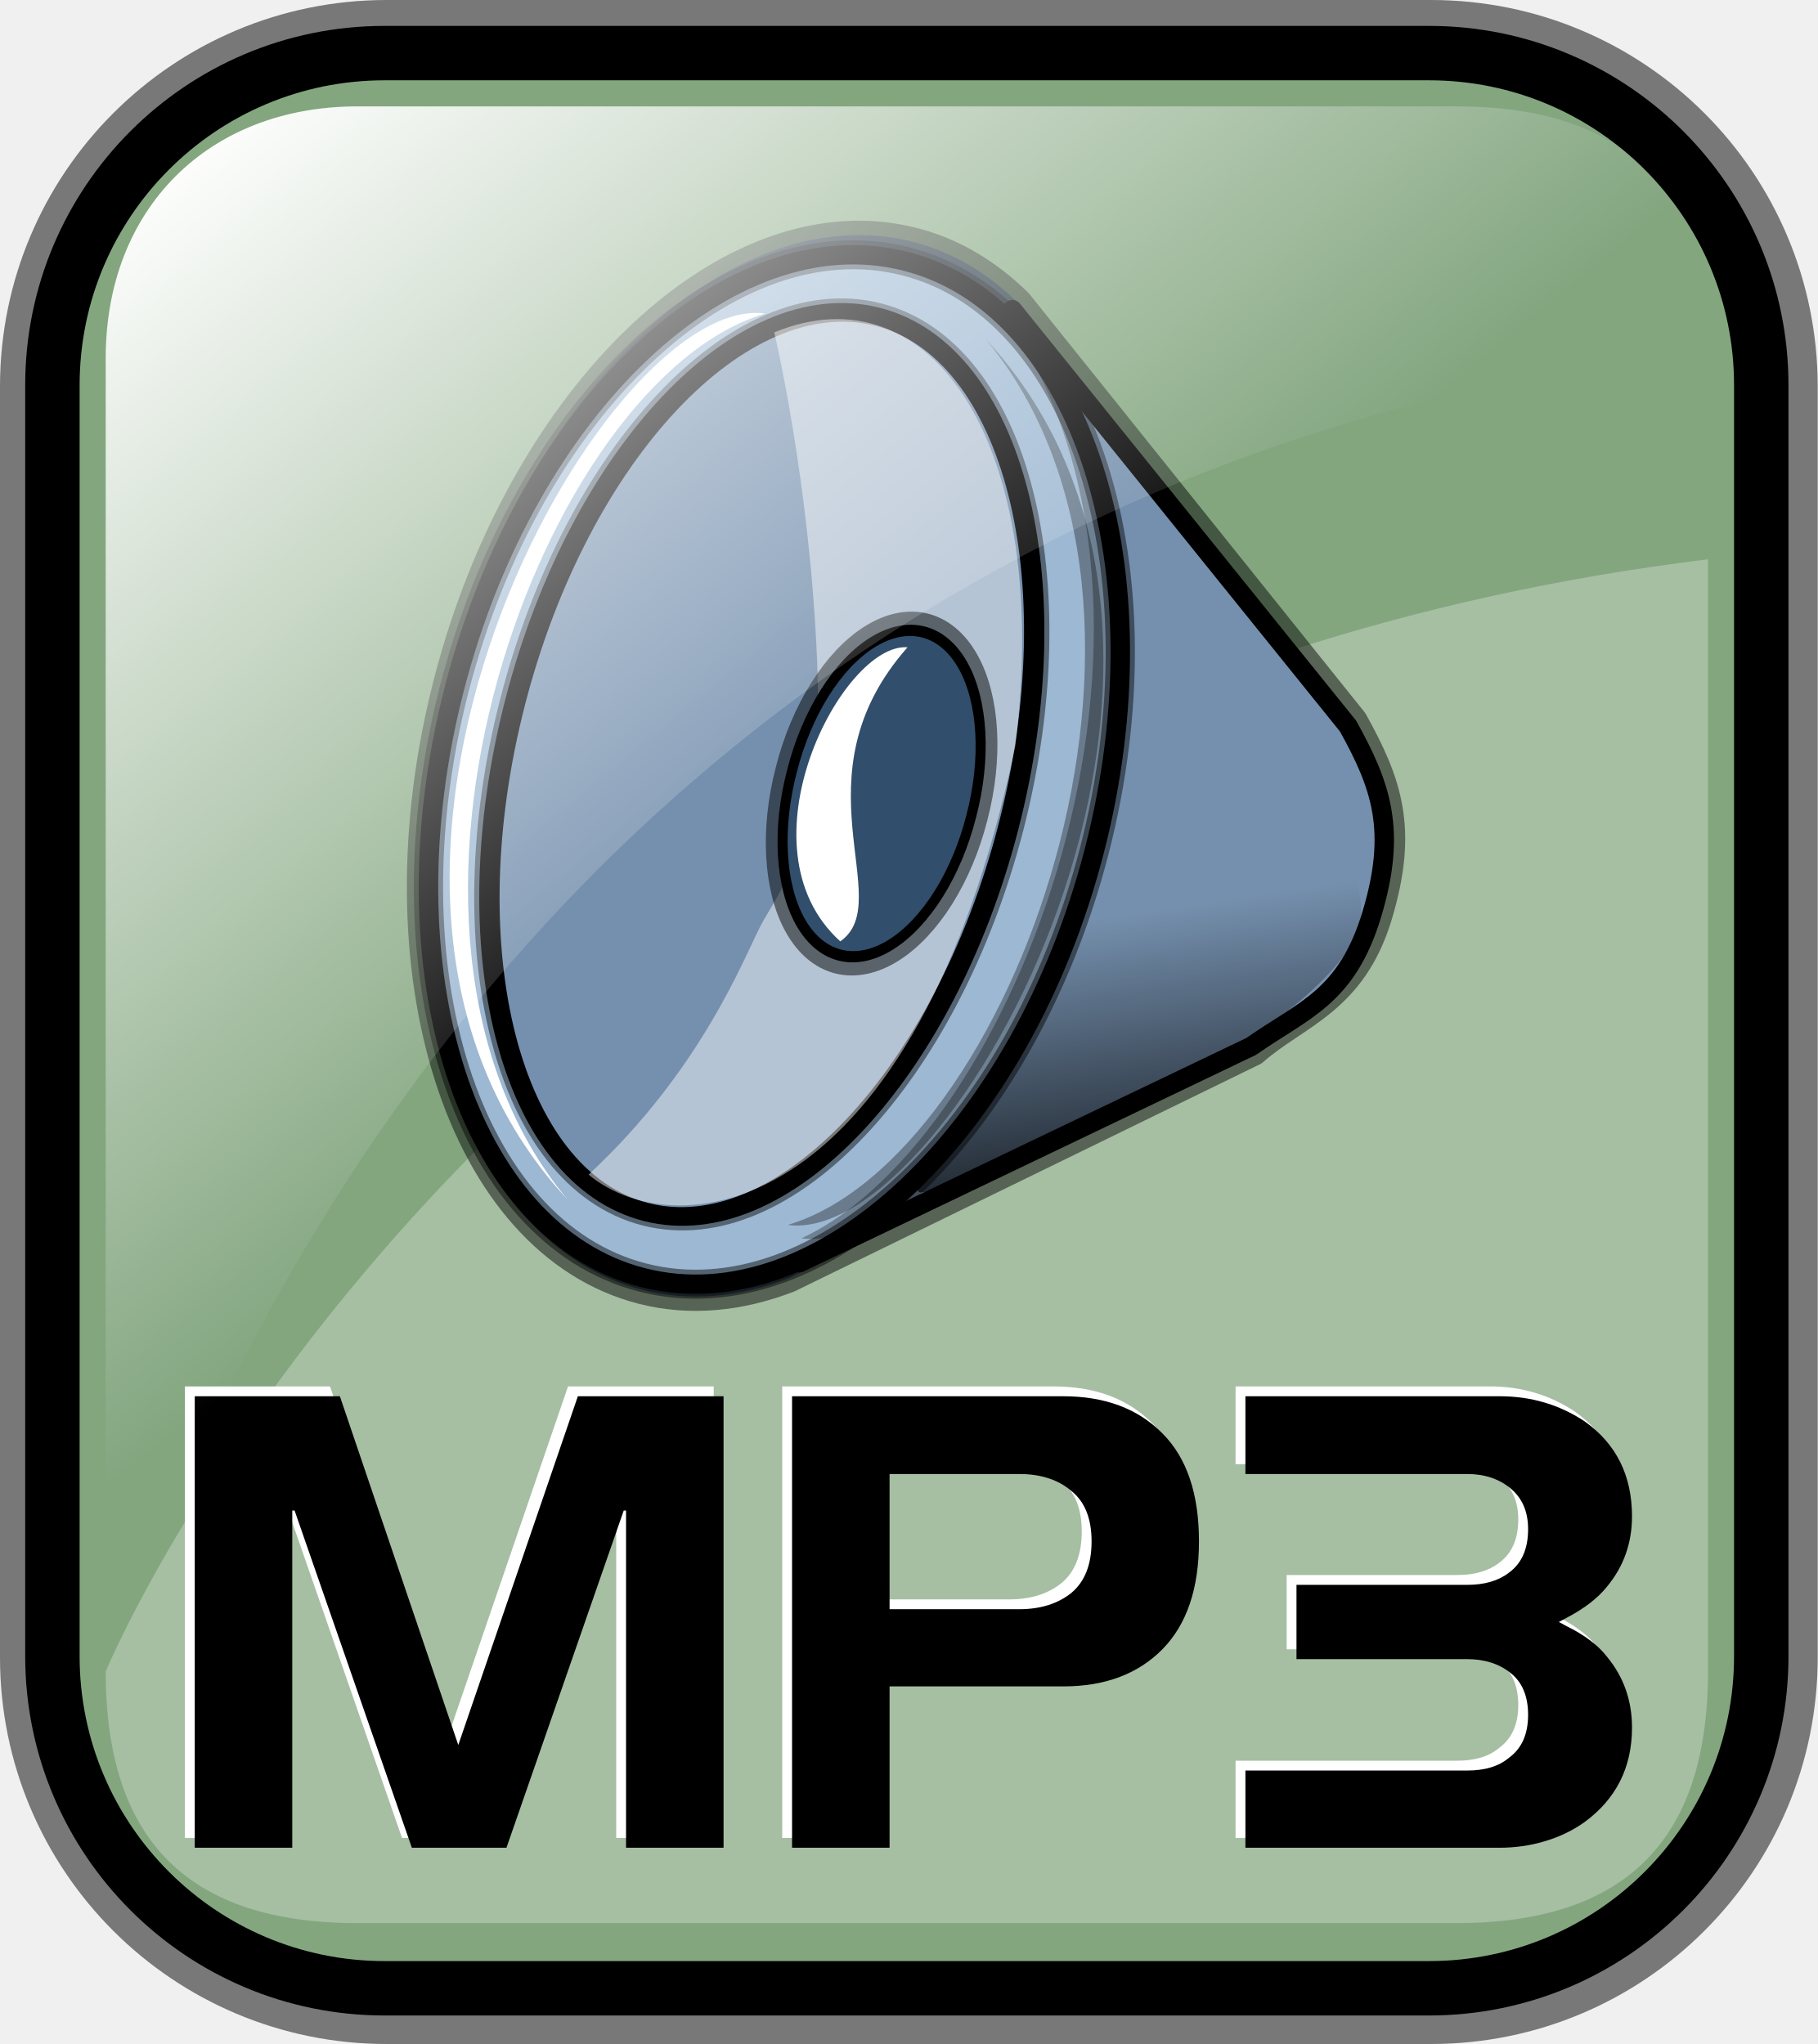
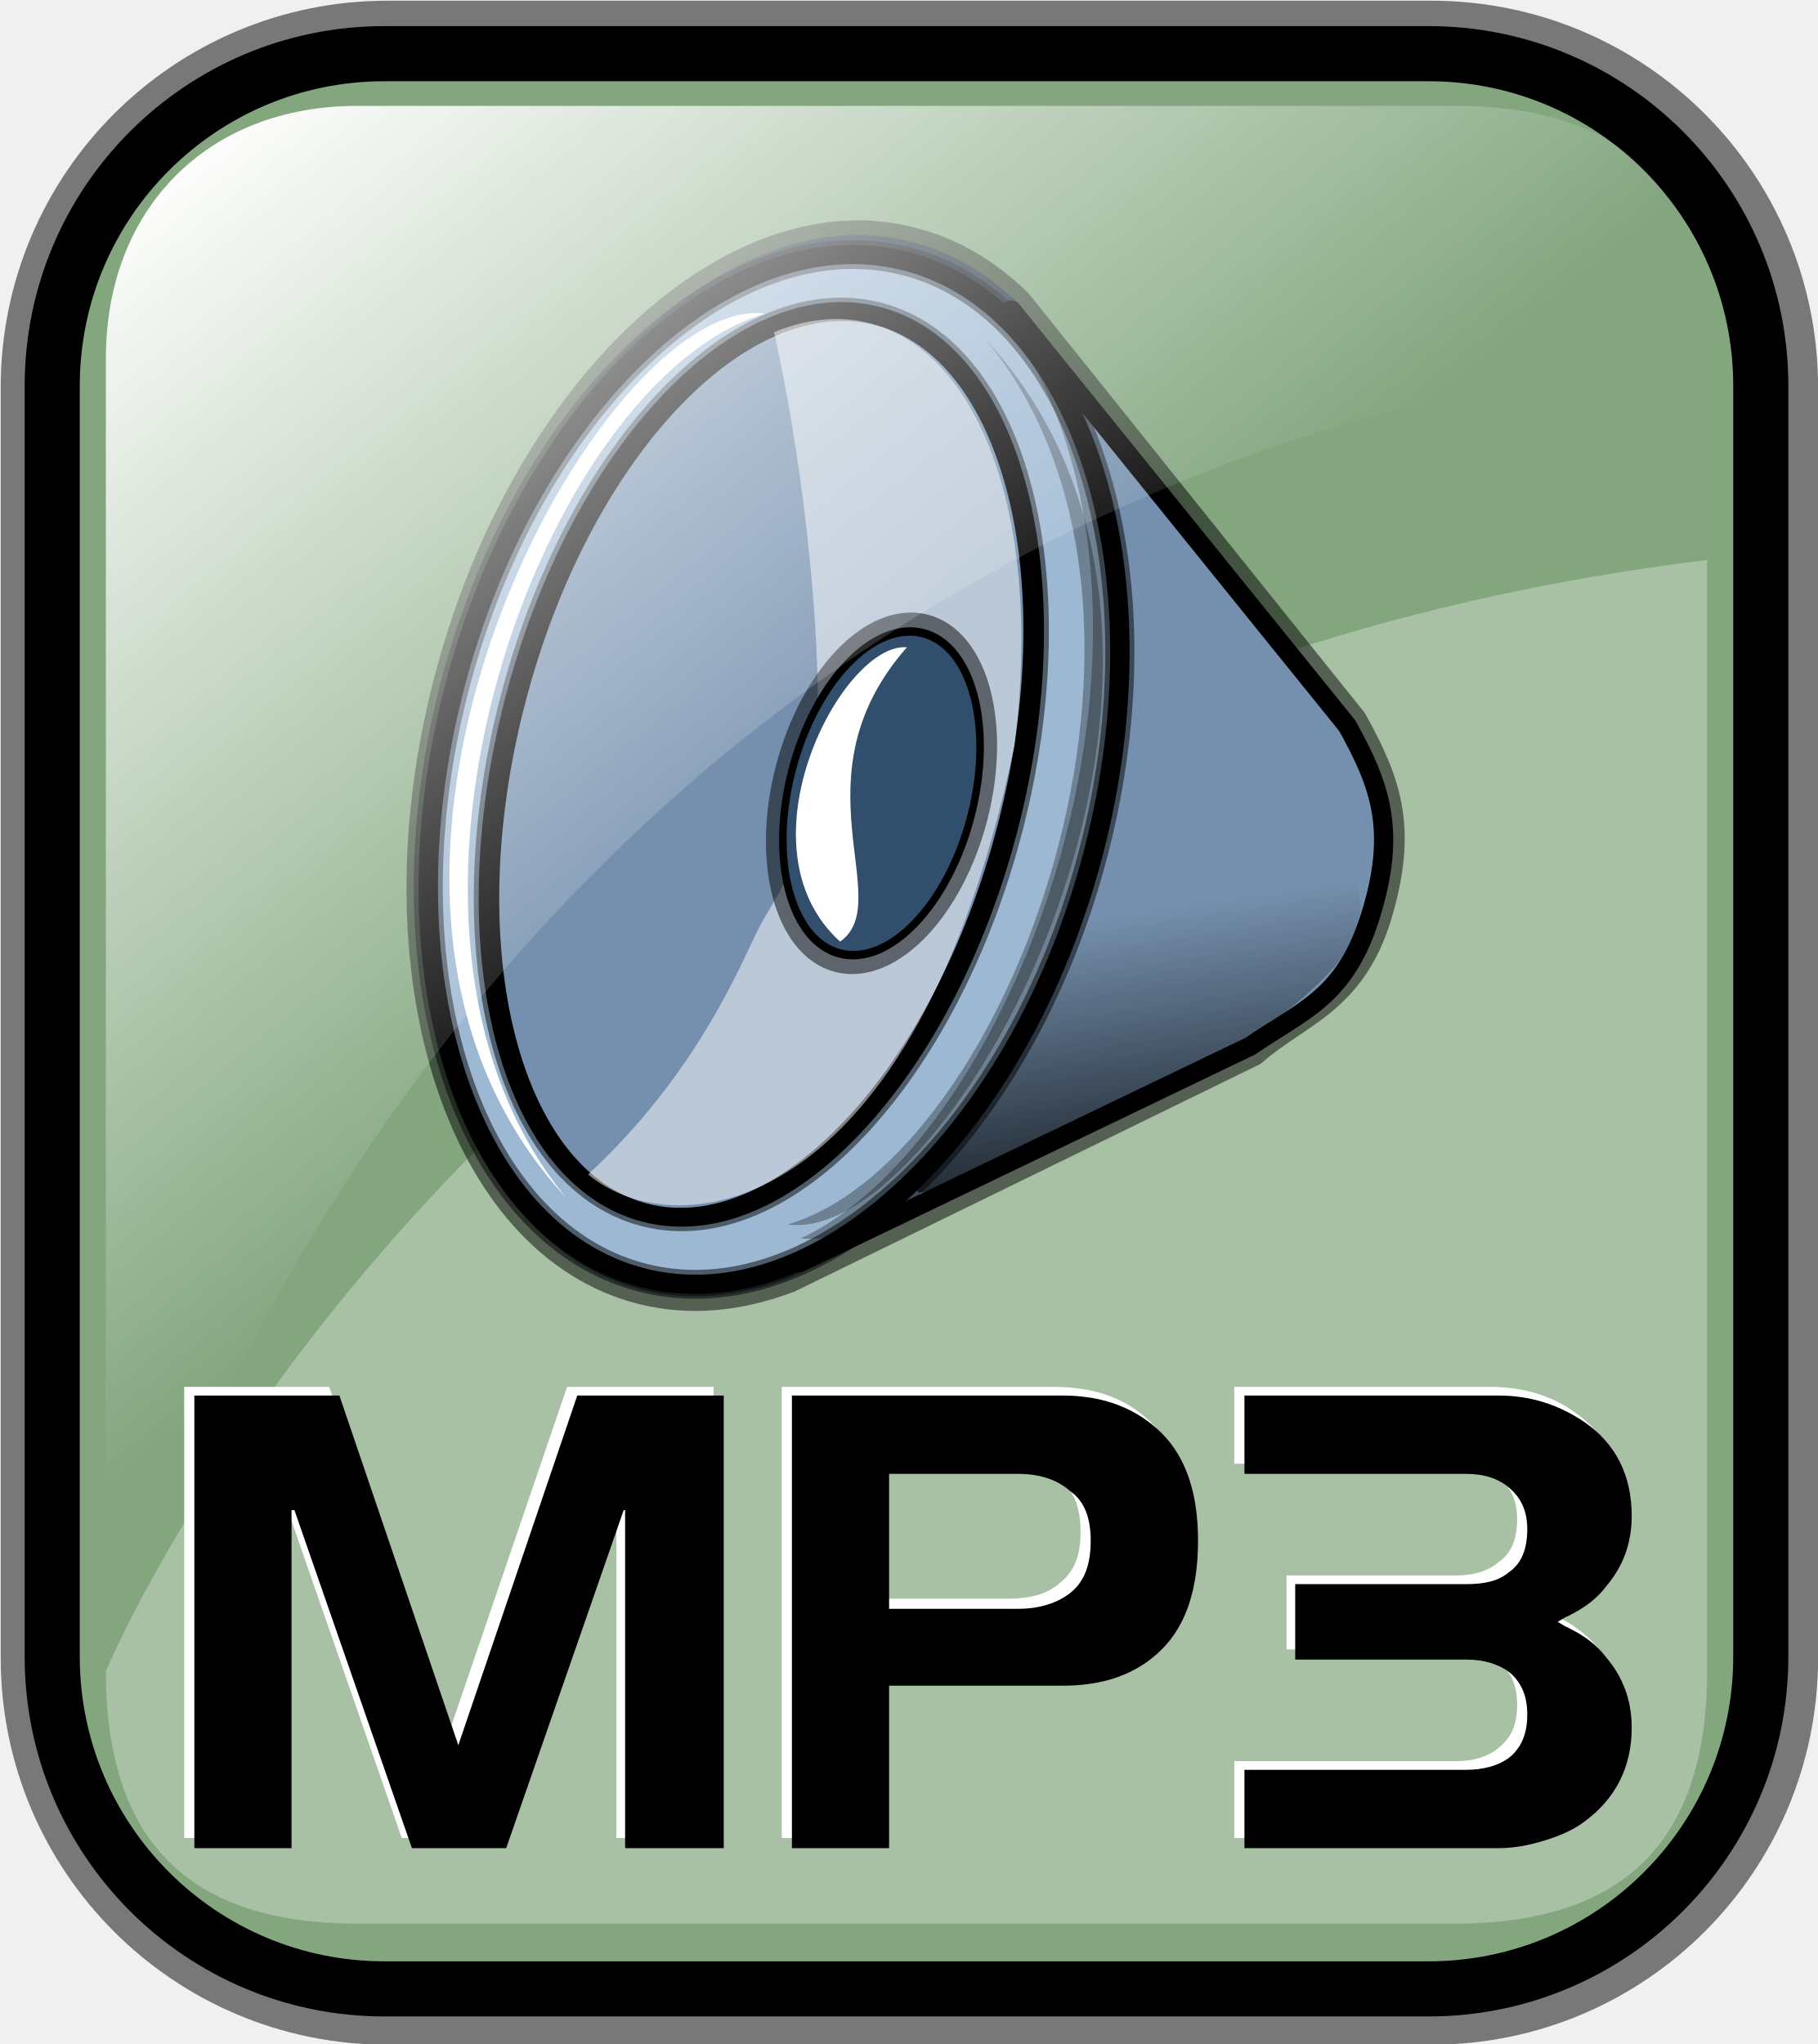
- <svg xmlns="http://www.w3.org/2000/svg" xmlns:xlink="http://www.w3.org/1999/xlink" id="svg1" width="125.256" height="140.887" version="1.0">
+ <svg xmlns="http://www.w3.org/2000/svg" xmlns:xlink="http://www.w3.org/1999/xlink" id="svg1" width="125.3" height="140.9" version="1">
+   <style>
+ .s0{
+   stop-color:#46a046;
+   stop-opacity:1;
+ }
+ .s1{
+   stop-color:#df421e;
+   stop-opacity:1;
+ }
+ .s2{
+   stop-color:#ada7c8;
+   stop-opacity:1;
+ }
+ .s3{
+   stop-color:#eed680;
+   stop-opacity:1;
+ }
+ .s4{
+   fill:#fff;
+ }
+ .s5{
+   fill-opacity:0.3;
+   fill:#000;
+ }
+ 
+ </style>
  <defs id="defs3">
    <linearGradient id="linearGradient3587">
-       <stop id="stop3589" offset="0" style="stop-color:#efe0cd;stop-opacity:0.561;" />
-       <stop id="stop3591" offset="1" style="stop-color:#cececd;stop-opacity:0.22;" />
+       <stop id="stop3589" offset="0" style="stop-color:#efe0cd;stop-opacity:0.6" />
+       <stop id="stop3591" offset="1" style="stop-color:#cececd;stop-opacity:0.2" />
    </linearGradient>
    <linearGradient id="linearGradient2832">
-       <stop style="stop-color:#ffffff;stop-opacity:1;" offset="0" id="stop2834" />
-       <stop style="stop-color:#ffffff;stop-opacity:0;" offset="1" id="stop2836" />
+       <stop offset="0" id="stop2834" style="stop-color:#ffffff;stop-opacity:1" />
+       <stop offset="1" id="stop2836" style="stop-color:#ffffff;stop-opacity:0" />
    </linearGradient>
    <linearGradient id="linearGradient839">
-       <stop style="stop-color:#46a046;stop-opacity:1;" offset="0" id="stop840" />
-       <stop style="stop-color:#df421e;stop-opacity:1;" offset="0.394" id="stop841" />
-       <stop style="stop-color:#ada7c8;stop-opacity:1;" offset="0.72" id="stop842" />
-       <stop style="stop-color:#eed680;stop-opacity:1;" offset="1" id="stop843" />
+       <stop offset="0" id="stop840" class="s0" />
+       <stop offset="0.4" id="stop841" class="s1" />
+       <stop offset="0.7" id="stop842" class="s2" />
+       <stop offset="1" id="stop843" class="s3" />
    </linearGradient>
-     <linearGradient xlink:href="#linearGradient839" id="linearGradient836" x1="1.3267924e-17" y1="0.5" x2="1" y2="0.5" />
-     <linearGradient xlink:href="#linearGradient2832" id="linearGradient2830" gradientTransform="matrix(0.939922,0,0,0.896911,-12.08173,-3.352424)" x1="23.984" y1="16.369" x2="72.999" y2="73.399" gradientUnits="userSpaceOnUse" />
-     <linearGradient y2="93.732" x2="107.316" y1="124.28" x1="111.326" gradientTransform="matrix(0.777129,0,0,0.894628,-162.4688,12.76856)" gradientUnits="userSpaceOnUse" id="linearGradient1407" xlink:href="#linearGradient1700" />
-     <linearGradient y2="93.732" x2="107.316" y1="124.28" x1="111.326" gradientTransform="matrix(0.777129,0,0,0.894628,-2.922179,10.43077)" gradientUnits="userSpaceOnUse" id="linearGradient1390" xlink:href="#linearGradient1700" />
+     <linearGradient xlink:href="#linearGradient839" id="linearGradient836" x1="0" y1="0.5" x2="1" y2="0.5" />
+     <linearGradient xlink:href="#linearGradient2832" id="linearGradient2830" gradientTransform="matrix(0.939922,0,0,0.896911,-12.08173,-3.352424)" x1="24" y1="16.4" x2="73" y2="73.4" gradientUnits="userSpaceOnUse" />
+     <linearGradient y2="93.7" x2="107.3" y1="124.3" x1="111.3" gradientTransform="matrix(0.777129,0,0,0.894628,-162.4688,12.76856)" gradientUnits="userSpaceOnUse" id="linearGradient1407" xlink:href="#linearGradient1700" />
+     <linearGradient y2="93.7" x2="107.3" y1="124.3" x1="111.3" gradientTransform="matrix(0.777129,0,0,0.894628,-2.922179,10.43077)" gradientUnits="userSpaceOnUse" id="linearGradient1390" xlink:href="#linearGradient1700" />
    <linearGradient id="linearGradient1350">
-       <stop style="stop-color:#46a046;stop-opacity:1;" offset="0" id="stop1352" />
-       <stop style="stop-color:#df421e;stop-opacity:1;" offset="0.394" id="stop1354" />
-       <stop style="stop-color:#ada7c8;stop-opacity:1;" offset="0.72" id="stop1356" />
-       <stop style="stop-color:#eed680;stop-opacity:1;" offset="1" id="stop1358" />
+       <stop offset="0" id="stop1352" class="s0" />
+       <stop offset="0.4" id="stop1354" class="s1" />
+       <stop offset="0.7" id="stop1356" class="s2" />
+       <stop offset="1" id="stop1358" class="s3" />
    </linearGradient>
-     <linearGradient xlink:href="#linearGradient839" id="linearGradient1360" x1="1.3267924e-17" y1="0.5" x2="1" y2="0.5" />
-     <linearGradient xlink:href="#linearGradient1700" id="linearGradient1362" gradientTransform="matrix(0.870364,0,0,1.001961,4.612015,4.886798)" x1="123.504" y1="121.732" x2="128.67" y2="87.98" gradientUnits="userSpaceOnUse" />
-     <linearGradient xlink:href="#linearGradient1700" id="linearGradient1703" gradientTransform="matrix(0.919657,0,0,1.058706,1.338192,1.084837)" x1="111.326" y1="124.28" x2="107.316" y2="93.732" gradientUnits="userSpaceOnUse" />
-     <linearGradient xlink:href="#linearGradient839" id="linearGradient1363" x1="1.3267924e-17" y1="0.5" x2="1" y2="0.5" />
+     <linearGradient xlink:href="#linearGradient839" id="linearGradient1360" x1="0" y1="0.5" x2="1" y2="0.5" />
+     <linearGradient xlink:href="#linearGradient1700" id="linearGradient1362" gradientTransform="matrix(0.870364,0,0,1.001961,4.612015,4.886798)" x1="123.5" y1="121.7" x2="128.7" y2="88" gradientUnits="userSpaceOnUse" />
+     <linearGradient xlink:href="#linearGradient1700" id="linearGradient1703" gradientTransform="matrix(0.919657,0,0,1.058706,1.338192,1.084837)" x1="111.3" y1="124.3" x2="107.3" y2="93.7" gradientUnits="userSpaceOnUse" />
+     <linearGradient xlink:href="#linearGradient839" id="linearGradient1363" x1="0" y1="0.5" x2="1" y2="0.5" />
    <linearGradient id="linearGradient1353">
-       <stop style="stop-color:#46a046;stop-opacity:1;" offset="0" id="stop1355" />
-       <stop style="stop-color:#df421e;stop-opacity:1;" offset="0.394" id="stop1357" />
-       <stop style="stop-color:#ada7c8;stop-opacity:1;" offset="0.72" id="stop1359" />
-       <stop style="stop-color:#eed680;stop-opacity:1;" offset="1" id="stop1361" />
+       <stop offset="0" id="stop1355" class="s0" />
+       <stop offset="0.4" id="stop1357" class="s1" />
+       <stop offset="0.7" id="stop1359" class="s2" />
+       <stop offset="1" id="stop1361" class="s3" />
    </linearGradient>
    <linearGradient id="linearGradient1700">
-       <stop style="stop-color:#000000;stop-opacity:0.699;" offset="0" id="stop1701" />
-       <stop style="stop-color:#000000;stop-opacity:0;" offset="1" id="stop1702" />
+       <stop offset="0" id="stop1701" style="stop-color:#000000;stop-opacity:0.7" />
+       <stop offset="1" id="stop1702" style="stop-color:#000000;stop-opacity:0" />
    </linearGradient>
-     <linearGradient y2="0.5" x2="1" y1="0.5" x1="1.3267924e-17" id="linearGradient1427" xlink:href="#linearGradient839" />
+     <linearGradient y2="0.5" x2="1" y1="0.5" x1="0" id="linearGradient1427" xlink:href="#linearGradient839" />
    <linearGradient id="linearGradient1417">
-       <stop id="stop1419" offset="0" style="stop-color:#46a046;stop-opacity:1;" />
-       <stop id="stop1421" offset="0.394" style="stop-color:#df421e;stop-opacity:1;" />
-       <stop id="stop1423" offset="0.72" style="stop-color:#ada7c8;stop-opacity:1;" />
-       <stop id="stop1425" offset="1" style="stop-color:#eed680;stop-opacity:1;" />
+       <stop id="stop1419" offset="0" class="s0" />
+       <stop id="stop1421" offset="0.4" class="s1" />
+       <stop id="stop1423" offset="0.7" class="s2" />
+       <stop id="stop1425" offset="1" class="s3" />
    </linearGradient>
-     <linearGradient xlink:href="#linearGradient839" id="linearGradient1384" x1="1.3267924e-17" y1="0.5" x2="1" y2="0.5" />
+     <linearGradient xlink:href="#linearGradient839" id="linearGradient1384" x1="0" y1="0.5" x2="1" y2="0.5" />
    <linearGradient id="linearGradient1374">
-       <stop style="stop-color:#46a046;stop-opacity:1;" offset="0" id="stop1376" />
-       <stop style="stop-color:#df421e;stop-opacity:1;" offset="0.394" id="stop1378" />
-       <stop style="stop-color:#ada7c8;stop-opacity:1;" offset="0.72" id="stop1380" />
-       <stop style="stop-color:#eed680;stop-opacity:1;" offset="1" id="stop1382" />
+       <stop offset="0" id="stop1376" class="s0" />
+       <stop offset="0.4" id="stop1378" class="s1" />
+       <stop offset="0.7" id="stop1380" class="s2" />
+       <stop offset="1" id="stop1382" class="s3" />
    </linearGradient>
-     <linearGradient xlink:href="#linearGradient839" id="linearGradient2205" x1="1.3267924e-17" y1="0.5" x2="1" y2="0.5" />
+     <linearGradient xlink:href="#linearGradient839" id="linearGradient2205" x1="0" y1="0.5" x2="1" y2="0.5" />
    <linearGradient id="linearGradient2195">
-       <stop style="stop-color:#46a046;stop-opacity:1;" offset="0" id="stop2197" />
-       <stop style="stop-color:#df421e;stop-opacity:1;" offset="0.394" id="stop2199" />
-       <stop style="stop-color:#ada7c8;stop-opacity:1;" offset="0.72" id="stop2201" />
-       <stop style="stop-color:#eed680;stop-opacity:1;" offset="1" id="stop2203" />
+       <stop offset="0" id="stop2197" class="s0" />
+       <stop offset="0.4" id="stop2199" class="s1" />
+       <stop offset="0.7" id="stop2201" class="s2" />
+       <stop offset="1" id="stop2203" class="s3" />
    </linearGradient>
-     <linearGradient xlink:href="#linearGradient839" id="linearGradient3025" x1="1.3267924e-17" y1="0.5" x2="1" y2="0.5" />
+     <linearGradient xlink:href="#linearGradient839" id="linearGradient3025" x1="0" y1="0.5" x2="1" y2="0.5" />
    <linearGradient id="linearGradient3015">
-       <stop style="stop-color:#46a046;stop-opacity:1;" offset="0" id="stop3017" />
-       <stop style="stop-color:#df421e;stop-opacity:1;" offset="0.394" id="stop3019" />
-       <stop style="stop-color:#ada7c8;stop-opacity:1;" offset="0.72" id="stop3021" />
-       <stop style="stop-color:#eed680;stop-opacity:1;" offset="1" id="stop3023" />
+       <stop offset="0" id="stop3017" class="s0" />
+       <stop offset="0.4" id="stop3019" class="s1" />
+       <stop offset="0.7" id="stop3021" class="s2" />
+       <stop offset="1" id="stop3023" class="s3" />
    </linearGradient>
-     <linearGradient xlink:href="#linearGradient839" id="linearGradient3845" x1="1.3267924e-17" y1="0.5" x2="1" y2="0.5" />
+     <linearGradient xlink:href="#linearGradient839" id="linearGradient3845" x1="0" y1="0.5" x2="1" y2="0.5" />
    <linearGradient id="linearGradient3835">
-       <stop style="stop-color:#46a046;stop-opacity:1;" offset="0" id="stop3837" />
-       <stop style="stop-color:#df421e;stop-opacity:1;" offset="0.394" id="stop3839" />
-       <stop style="stop-color:#ada7c8;stop-opacity:1;" offset="0.72" id="stop3841" />
-       <stop style="stop-color:#eed680;stop-opacity:1;" offset="1" id="stop3843" />
+       <stop offset="0" id="stop3837" class="s0" />
+       <stop offset="0.4" id="stop3839" class="s1" />
+       <stop offset="0.7" id="stop3841" class="s2" />
+       <stop offset="1" id="stop3843" class="s3" />
    </linearGradient>
-     <linearGradient xlink:href="#linearGradient839" id="linearGradient4665" x1="1.3267924e-17" y1="0.5" x2="1" y2="0.5" />
+     <linearGradient xlink:href="#linearGradient839" id="linearGradient4665" x1="0" y1="0.5" x2="1" y2="0.5" />
    <linearGradient id="linearGradient4655">
-       <stop style="stop-color:#46a046;stop-opacity:1;" offset="0" id="stop4657" />
-       <stop style="stop-color:#df421e;stop-opacity:1;" offset="0.394" id="stop4659" />
-       <stop style="stop-color:#ada7c8;stop-opacity:1;" offset="0.72" id="stop4661" />
-       <stop style="stop-color:#eed680;stop-opacity:1;" offset="1" id="stop4663" />
+       <stop offset="0" id="stop4657" class="s0" />
+       <stop offset="0.4" id="stop4659" class="s1" />
+       <stop offset="0.7" id="stop4661" class="s2" />
+       <stop offset="1" id="stop4663" class="s3" />
    </linearGradient>
-     <linearGradient xlink:href="#linearGradient839" id="linearGradient5485" x1="1.3267924e-17" y1="0.5" x2="1" y2="0.5" />
+     <linearGradient xlink:href="#linearGradient839" id="linearGradient5485" x1="0" y1="0.5" x2="1" y2="0.5" />
    <linearGradient id="linearGradient5475">
-       <stop style="stop-color:#46a046;stop-opacity:1;" offset="0" id="stop5477" />
-       <stop style="stop-color:#df421e;stop-opacity:1;" offset="0.394" id="stop5479" />
-       <stop style="stop-color:#ada7c8;stop-opacity:1;" offset="0.72" id="stop5481" />
-       <stop style="stop-color:#eed680;stop-opacity:1;" offset="1" id="stop5483" />
+       <stop offset="0" id="stop5477" class="s0" />
+       <stop offset="0.4" id="stop5479" class="s1" />
+       <stop offset="0.7" id="stop5481" class="s2" />
+       <stop offset="1" id="stop5483" class="s3" />
    </linearGradient>
-     <linearGradient xlink:href="#linearGradient839" id="linearGradient6305" x1="1.3267924e-17" y1="0.5" x2="1" y2="0.5" />
+     <linearGradient xlink:href="#linearGradient839" id="linearGradient6305" x1="0" y1="0.5" x2="1" y2="0.5" />
    <linearGradient id="linearGradient6295">
-       <stop style="stop-color:#46a046;stop-opacity:1;" offset="0" id="stop6297" />
-       <stop style="stop-color:#df421e;stop-opacity:1;" offset="0.394" id="stop6299" />
-       <stop style="stop-color:#ada7c8;stop-opacity:1;" offset="0.72" id="stop6301" />
-       <stop style="stop-color:#eed680;stop-opacity:1;" offset="1" id="stop6303" />
+       <stop offset="0" id="stop6297" class="s0" />
+       <stop offset="0.4" id="stop6299" class="s1" />
+       <stop offset="0.7" id="stop6301" class="s2" />
+       <stop offset="1" id="stop6303" class="s3" />
    </linearGradient>
-     <linearGradient xlink:href="#linearGradient839" id="linearGradient7125" x1="1.3267924e-17" y1="0.5" x2="1" y2="0.5" />
+     <linearGradient xlink:href="#linearGradient839" id="linearGradient7125" x1="0" y1="0.5" x2="1" y2="0.5" />
    <linearGradient id="linearGradient7115">
-       <stop style="stop-color:#46a046;stop-opacity:1;" offset="0" id="stop7117" />
-       <stop style="stop-color:#df421e;stop-opacity:1;" offset="0.394" id="stop7119" />
-       <stop style="stop-color:#ada7c8;stop-opacity:1;" offset="0.72" id="stop7121" />
-       <stop style="stop-color:#eed680;stop-opacity:1;" offset="1" id="stop7123" />
+       <stop offset="0" id="stop7117" class="s0" />
+       <stop offset="0.4" id="stop7119" class="s1" />
+       <stop offset="0.7" id="stop7121" class="s2" />
+       <stop offset="1" id="stop7123" class="s3" />
    </linearGradient>
  </defs>
-   <rect style="fill:none;fill-rule:evenodd;stroke:#000000;stroke-width:7.5;stroke-linejoin:round;stroke-miterlimit:4;stroke-dasharray:none;stroke-opacity:0.5" id="rect834" width="117.756" height="133.387" x="3.75" y="3.75" ry="22.893" rx="22.893" />
-   <rect style="fill:#83a67f;fill-opacity:1;fill-rule:evenodd;stroke:#000000;stroke-width:3.75;stroke-miterlimit:4;stroke-dasharray:none" id="rect828" width="117.756" height="133.387" x="3.611" y="3.66" ry="22.893" rx="22.893" />
-   <path style="fill:#ffffff;fill-opacity:0.279;fill-rule:evenodd;stroke:none;stroke-width:6.25" d="M 100.348,132.555 L 24.63,132.555 C 12.986,132.555 7.284,126.853 7.284,115.208 C 7.284,115.208 34.904,48.693 117.695,38.551 L 117.695,115.208 C 117.695,126.853 111.993,132.555 100.348,132.555 z " id="path2838" />
+   <rect id="rect834" width="117.8" height="133.4" x="3.8" y="3.8" ry="22.9" rx="22.9" style="fill:none;stroke-linejoin:round;stroke-opacity:0.5;stroke-width:7.5;stroke:#000" />
+   <rect id="rect828" width="117.8" height="133.4" x="3.6" y="3.7" ry="22.9" rx="22.9" style="fill:#83a67f;stroke-width:3.8;stroke:#000" />
+   <path d="M100.3 132.6L24.6 132.6C13 132.6 7.3 126.9 7.3 115.2 7.3 115.2 34.9 48.7 117.7 38.6L117.7 115.2C117.7 126.9 112 132.6 100.3 132.6z" id="path2838" style="fill-opacity:0.3;fill:#fff" />
  <g transform="matrix(0.529753,0,0,0.529753,20.52059,10.44988)" id="g1375">
-     <path id="path1539" d="M 71.063,10.925 C 49.872,12.301 28.066,36.057 19.551,68.987 C 9.82,106.621 21.146,142.059 44.83,148.099 C 51.074,149.691 57.537,149.023 63.877,146.572 L 124.323,117.064 C 129.922,112.144 137.136,110.557 140.508,99.353 C 143.88,88.15 141.794,82.2 137.297,74.106 L 93.703,19.701 C 89.797,15.855 85.239,13.072 80.061,11.752 C 77.101,10.997 74.09,10.728 71.063,10.925 z " style="fill:#4b6983;fill-rule:evenodd;stroke:#000000;stroke-width:3.75;stroke-linejoin:round;stroke-miterlimit:4;stroke-opacity:0.477" />
-     <path style="fill:#7590ae;fill-opacity:1;fill-rule:evenodd;stroke:#000000;stroke-width:2.524;stroke-linejoin:round;stroke-miterlimit:4" d="M 92.945,20.564 L 65.265,144.565 L 124.021,116.424 C 130.806,111.653 136.436,110.1 139.706,99.235 C 142.976,88.37 140.974,82.591 136.613,74.742 L 92.945,20.564 z " id="path831" />
-     <path style="fill:#9db8d2;fill-opacity:1;fill-rule:evenodd;stroke:#000000;stroke-width:2.611;stroke-miterlimit:4" id="path825" d="M 145.276 78.504 A 44.291 70.866 0 1 1  56.693,78.504 A 44.291 70.866 0 1 1  145.276 78.504 z" transform="matrix(0.939421,0.239581,-0.241243,0.932955,-13.93465,-17.0418)" />
-     <path style="fill:#7590ae;fill-opacity:1;fill-rule:evenodd;stroke:#000000;stroke-width:3.402;stroke-miterlimit:4;stroke-opacity:0.459" id="path4029" d="M 131.102 85.591 A 28.346 56.693 0 1 1  74.409,85.591 A 28.346 56.693 0 1 1  131.102 85.591 z" transform="matrix(1.131177,0.288486,-0.265628,1.027252,-33.1397,-37.83387)" />
-     <path style="fill:#7590ae;fill-opacity:1;fill-rule:evenodd;stroke:#000000;stroke-width:2.275" id="path826" d="M 131.102 85.591 A 28.346 56.693 0 1 1  74.409,85.591 A 28.346 56.693 0 1 1  131.102 85.591 z" transform="matrix(1.131177,0.288486,-0.265628,1.027252,-33.1397,-37.83387)" />
-     <path style="fill:#ffffff;fill-opacity:0.466;fill-rule:evenodd;stroke:none;stroke-width:1pt;stroke-linecap:butt;stroke-linejoin:miter;stroke-opacity:1" d="M 61.979,23.522 C 61.979,23.522 66.585,42.767 67.558,66.384 C 68.531,90.001 62.467,96.331 60.197,100.739 C 57.927,105.148 52.415,119.565 37.823,133.105 C 49.496,142.806 80.398,138.663 93.336,77.311 C 98.2,38.264 82.408,15.081 61.979,23.522 z " id="path2788" />
-     <path style="fill:#314e6c;fill-opacity:1;fill-rule:evenodd;stroke:#000000;stroke-width:4.453;stroke-miterlimit:4;stroke-opacity:0.5" id="path5272" d="M 46.063 51.929 A 12.402 19.488 0 1 1  21.26,51.929 A 12.402 19.488 0 1 1  46.063 51.929 z" transform="matrix(0.939421,0.239581,-0.276433,1.069045,58.67646,19.94617)" />
-     <path style="fill:#314e6c;fill-opacity:1;fill-rule:evenodd;stroke:#000000;stroke-width:1pt" id="path827" d="M 46.063 51.929 A 12.402 19.488 0 1 1  21.26,51.929 A 12.402 19.488 0 1 1  46.063 51.929 z" transform="matrix(0.939421,0.239581,-0.276433,1.069045,58.67646,19.94617)" />
-     <path style="fill:none;fill-opacity:1;fill-rule:evenodd;stroke:#000000;stroke-width:3.917;stroke-miterlimit:4;stroke-opacity:0.461" id="path922" d="M 145.276 78.504 A 44.291 70.866 0 1 1  56.693,78.504 A 44.291 70.866 0 1 1  145.276 78.504 z" transform="matrix(0.939421,0.239581,-0.241243,0.932955,-13.93465,-17.0418)" />
-     <path style="fill:#ffffff;fill-opacity:1;fill-rule:evenodd;stroke:none;stroke-width:1pt;stroke-linecap:butt;stroke-linejoin:miter;stroke-opacity:1" d="M 60.788,21.071 C 39.711,18.153 -3.186,95.157 35.078,136.339 C 5.603,100.977 31.775,29.706 60.788,21.071 z " id="path923" />
-     <path style="fill:#ffffff;fill-opacity:1;fill-rule:evenodd;stroke:none;stroke-width:1pt;stroke-linecap:butt;stroke-linejoin:miter;stroke-opacity:1" d="M 70.562,102.755 C 56.943,90.433 70.886,63.843 79.317,64.492 C 64.401,81.353 78.02,97.567 70.562,102.755 z " id="path1545" />
-     <path style="fill:url(#linearGradient1703);fill-opacity:1;fill-rule:evenodd;stroke:none;stroke-width:0.25pt;stroke-linecap:butt;stroke-linejoin:miter;stroke-opacity:1" d="M 98.304,109.564 L 80.794,134.857 C 77.825,139.145 129.434,118.644 137.865,101.782 C 142.404,84.92 109.329,72.598 109.329,72.598 L 98.304,109.564 z " id="path1078" />
-     <path style="fill:#000000;fill-opacity:0.3;fill-rule:evenodd;stroke:none;stroke-width:1pt;stroke-linecap:butt;stroke-linejoin:miter;stroke-opacity:1" d="M 65.529,141.389 C 86.606,144.43 130.706,65.025 92.443,22.113 C 118.708,60.633 93.74,128.211 65.529,141.389 z " id="path2074" />
-     <path style="fill:#000000;fill-opacity:0.332;fill-rule:evenodd;stroke:none;stroke-width:1pt;stroke-linecap:butt;stroke-linejoin:miter;stroke-opacity:1" d="M 63.753,139.648 C 84.831,142.567 127.727,65.562 89.464,24.38 C 118.939,59.742 92.767,131.013 63.753,139.648 z " id="path5112" />
+     <path id="path1539" d="M71.1 10.9C49.9 12.3 28.1 36.1 19.6 69 9.8 106.6 21.1 142.1 44.8 148.1 51.1 149.7 57.5 149 63.9 146.6L124.3 117.1C129.9 112.1 137.1 110.6 140.5 99.4 143.9 88.1 141.8 82.2 137.3 74.1L93.7 19.7C89.8 15.9 85.2 13.1 80.1 11.8 77.1 11 74.1 10.7 71.1 10.9z" style="fill:#4b6983;stroke-linejoin:round;stroke-opacity:0.5;stroke-width:3.8;stroke:#000" />
+     <path d="M92.9 20.6L65.3 144.6 124 116.4C130.8 111.7 136.4 110.1 139.7 99.2 143 88.4 141 82.6 136.6 74.7L92.9 20.6z" id="path831" style="fill:#7590ae;stroke-linejoin:round;stroke-width:2.5;stroke:#000" />
+     <path id="path825" d="M145.3 78.5A44.3 70.9 0 1 1 56.7 78.5 44.3 70.9 0 1 1 145.3 78.5z" transform="matrix(0.939421,0.239581,-0.241243,0.932955,-13.93465,-17.0418)" style="fill:#9db8d2;stroke-width:2.6;stroke:#000" />
+     <path id="path4029" d="M131.1 85.6A28.3 56.7 0 1 1 74.4 85.6 28.3 56.7 0 1 1 131.1 85.6z" transform="matrix(1.131177,0.288486,-0.265628,1.027252,-33.1397,-37.83387)" style="fill:#7590ae;stroke-opacity:0.5;stroke-width:3.4;stroke:#000" />
+     <path id="path826" d="M131.1 85.6A28.3 56.7 0 1 1 74.4 85.6 28.3 56.7 0 1 1 131.1 85.6z" transform="matrix(1.131177,0.288486,-0.265628,1.027252,-33.1397,-37.83387)" style="fill:#7590ae;stroke-width:2.3;stroke:#000" />
+     <path d="M62 23.5C62 23.5 66.6 42.8 67.6 66.4 68.5 90 62.5 96.3 60.2 100.7 57.9 105.1 52.4 119.6 37.8 133.1 49.5 142.8 80.4 138.7 93.3 77.3 98.2 38.3 82.4 15.1 62 23.5z" id="path2788" style="fill-opacity:0.5;fill:#fff" />
+     <path id="path5272" d="M46.1 51.9A12.4 19.5 0 1 1 21.3 51.9 12.4 19.5 0 1 1 46.1 51.9z" transform="matrix(0.939421,0.239581,-0.276433,1.069045,58.67646,19.94617)" style="fill:#314e6c;stroke-opacity:0.5;stroke-width:4.5;stroke:#000" />
+     <path id="path827" d="M46.1 51.9A12.4 19.5 0 1 1 21.3 51.9 12.4 19.5 0 1 1 46.1 51.9z" transform="matrix(0.939421,0.239581,-0.276433,1.069045,58.67646,19.94617)" style="fill:#314e6c;stroke-width:1;stroke:#000" />
+     <path id="path922" d="M145.3 78.5A44.3 70.9 0 1 1 56.7 78.5 44.3 70.9 0 1 1 145.3 78.5z" transform="matrix(0.939421,0.239581,-0.241243,0.932955,-13.93465,-17.0418)" style="fill:none;stroke-opacity:0.5;stroke-width:3.9;stroke:#000" />
+     <path d="M60.8 21.1C39.7 18.2-3.2 95.2 35.1 136.3 5.6 101 31.8 29.7 60.8 21.1zM70.6 102.8C56.9 90.4 70.9 63.8 79.3 64.5 64.4 81.4 78 97.6 70.6 102.8z" id="path923" fill="#fff" />
+     <path d="M98.3 109.6L80.8 134.9C77.8 139.1 129.4 118.6 137.9 101.8 142.4 84.9 109.3 72.6 109.3 72.6L98.3 109.6z" id="path1078" fill="url(#linearGradient1703)" />
+     <path d="M65.5 141.4C86.6 144.4 130.7 65 92.4 22.1 118.7 60.6 93.7 128.2 65.5 141.4z" id="path2074" class="s5" />
+     <path d="M63.8 139.6C84.8 142.6 127.7 65.6 89.5 24.4 118.9 59.7 92.8 131 63.8 139.6z" id="path5112" class="s5" />
  </g>
-   <path style="font-size:40px;fill:#ffffff;fill-opacity:1;stroke-width:1pt;font-family:Trek" d="M 107.262,111.401 C 108.515,112.015 109.448,112.721 110.062,113.521 C 111.208,114.908 111.782,116.535 111.782,118.401 C 111.782,121.148 110.688,123.321 108.502,124.921 C 107.675,125.508 106.755,125.948 105.742,126.241 C 104.755,126.535 103.728,126.681 102.662,126.681 L 85.142,126.681 L 85.142,121.361 L 100.422,121.361 C 101.648,121.361 102.608,121.068 103.302,120.481 C 104.182,119.841 104.622,118.855 104.622,117.521 C 104.622,116.241 104.222,115.281 103.422,114.641 C 102.622,114.001 101.622,113.681 100.422,113.681 L 88.662,113.681 L 88.662,108.561 L 100.422,108.561 C 101.622,108.561 102.582,108.281 103.302,107.721 C 104.182,107.081 104.622,106.081 104.622,104.721 C 104.622,103.521 104.222,102.588 103.422,101.921 C 102.622,101.255 101.622,100.921 100.422,100.921 L 85.142,100.921 L 85.142,95.561 L 102.662,95.561 C 104.822,95.561 106.768,96.135 108.502,97.281 C 110.688,98.828 111.782,101.015 111.782,103.841 C 111.782,105.681 111.208,107.295 110.062,108.681 C 109.422,109.481 108.488,110.201 107.262,110.841 L 106.742,111.121 L 107.262,111.401 z M 60.622,115.561 L 60.622,126.681 L 53.902,126.681 L 53.902,95.561 L 72.582,95.561 C 75.462,95.561 77.742,96.415 79.422,98.121 C 81.102,99.801 81.942,102.281 81.942,105.561 C 81.942,108.815 81.102,111.295 79.422,113.001 C 77.742,114.708 75.462,115.561 72.582,115.561 L 60.622,115.561 z M 60.622,100.921 L 60.622,110.241 L 69.542,110.241 C 71.008,110.241 72.208,109.868 73.142,109.121 C 74.075,108.348 74.542,107.161 74.542,105.561 C 74.542,103.988 74.075,102.828 73.142,102.081 C 72.235,101.308 71.035,100.921 69.542,100.921 L 60.622,100.921 z M 19.462,126.681 L 12.742,126.681 L 12.742,95.561 L 22.742,95.561 L 30.902,119.601 L 39.142,95.561 L 49.182,95.561 L 49.182,126.681 L 42.462,126.681 L 42.462,103.441 L 42.302,103.441 L 34.222,126.681 L 27.702,126.681 L 19.622,103.441 L 19.462,103.441 L 19.462,126.681 z " id="path7148" />
-   <path style="font-size:40px;stroke-width:1pt;font-family:Trek" d="M 107.94,112.079 C 109.193,112.693 110.126,113.399 110.74,114.199 C 111.886,115.586 112.46,117.213 112.46,119.079 C 112.46,121.826 111.366,123.999 109.18,125.599 C 108.353,126.186 107.433,126.626 106.42,126.919 C 105.433,127.213 104.406,127.359 103.34,127.359 L 85.82,127.359 L 85.82,122.039 L 101.1,122.039 C 102.326,122.039 103.286,121.746 103.98,121.159 C 104.86,120.519 105.3,119.533 105.3,118.199 C 105.3,116.919 104.9,115.959 104.1,115.319 C 103.3,114.679 102.3,114.359 101.1,114.359 L 89.34,114.359 L 89.34,109.239 L 101.1,109.239 C 102.3,109.239 103.26,108.959 103.98,108.399 C 104.86,107.759 105.3,106.759 105.3,105.399 C 105.3,104.199 104.9,103.266 104.1,102.599 C 103.3,101.933 102.3,101.599 101.1,101.599 L 85.82,101.599 L 85.82,96.239 L 103.34,96.239 C 105.5,96.239 107.446,96.813 109.18,97.959 C 111.366,99.506 112.46,101.693 112.46,104.519 C 112.46,106.359 111.886,107.973 110.74,109.359 C 110.1,110.159 109.166,110.879 107.94,111.519 L 107.42,111.799 L 107.94,112.079 z M 61.3,116.239 L 61.3,127.359 L 54.58,127.359 L 54.58,96.239 L 73.26,96.239 C 76.14,96.239 78.42,97.093 80.1,98.799 C 81.78,100.479 82.62,102.959 82.62,106.239 C 82.62,109.493 81.78,111.973 80.1,113.679 C 78.42,115.386 76.14,116.239 73.26,116.239 L 61.3,116.239 z M 61.3,101.599 L 61.3,110.919 L 70.22,110.919 C 71.686,110.919 72.886,110.546 73.82,109.799 C 74.753,109.026 75.22,107.839 75.22,106.239 C 75.22,104.666 74.753,103.506 73.82,102.759 C 72.913,101.986 71.713,101.599 70.22,101.599 L 61.3,101.599 z M 20.14,127.359 L 13.42,127.359 L 13.42,96.239 L 23.42,96.239 L 31.58,120.279 L 39.82,96.239 L 49.86,96.239 L 49.86,127.359 L 43.14,127.359 L 43.14,104.119 L 42.98,104.119 L 34.9,127.359 L 28.38,127.359 L 20.3,104.119 L 20.14,104.119 L 20.14,127.359 z " id="path861" />
-   <path style="fill:url(#linearGradient2830);fill-opacity:1;fill-rule:evenodd;stroke:none;stroke-width:6.25" d="M 24.63,7.333 L 100.348,7.333 C 111.993,7.333 117.695,13.035 117.695,24.68 C 117.695,24.68 38.408,25.585 7.284,116.028 L 7.284,24.68 C 7.284,14.391 14.342,7.333 24.63,7.333 z " id="rect2063" />
+   <path d="M107.3 111.4C108.5 112 109.4 112.7 110.1 113.5 111.2 114.9 111.8 116.5 111.8 118.4 111.8 121.1 110.7 123.3 108.5 124.9 107.7 125.5 106.8 125.9 105.7 126.2 104.8 126.5 103.7 126.7 102.7 126.7L85.1 126.7 85.1 121.4 100.4 121.4C101.6 121.4 102.6 121.1 103.3 120.5 104.2 119.8 104.6 118.9 104.6 117.5 104.6 116.2 104.2 115.3 103.4 114.6 102.6 114 101.6 113.7 100.4 113.7L88.7 113.7 88.7 108.6 100.4 108.6C101.6 108.6 102.6 108.3 103.3 107.7 104.2 107.1 104.6 106.1 104.6 104.7 104.6 103.5 104.2 102.6 103.4 101.9 102.6 101.3 101.6 100.9 100.4 100.9L85.1 100.9 85.1 95.6 102.7 95.6C104.8 95.6 106.8 96.1 108.5 97.3 110.7 98.8 111.8 101 111.8 103.8 111.8 105.7 111.2 107.3 110.1 108.7 109.4 109.5 108.5 110.2 107.3 110.8L106.7 111.1 107.3 111.4zM60.6 115.6L60.6 126.7 53.9 126.7 53.9 95.6 72.6 95.6C75.5 95.6 77.7 96.4 79.4 98.1 81.1 99.8 81.9 102.3 81.9 105.6 81.9 108.8 81.1 111.3 79.4 113 77.7 114.7 75.5 115.6 72.6 115.6L60.6 115.6zM60.6 100.9L60.6 110.2 69.5 110.2C71 110.2 72.2 109.9 73.1 109.1 74.1 108.3 74.5 107.2 74.5 105.6 74.5 104 74.1 102.8 73.1 102.1 72.2 101.3 71 100.9 69.5 100.9L60.6 100.9zM19.5 126.7L12.7 126.7 12.7 95.6 22.7 95.6 30.9 119.6 39.1 95.6 49.2 95.6 49.2 126.7 42.5 126.7 42.5 103.4 42.3 103.4 34.2 126.7 27.7 126.7 19.6 103.4 19.5 103.4 19.5 126.7z" id="path7148" style="fill:#fff;font-family:Trek;font-size:40;stroke-width:1" />
+   <path d="M107.9 112.1C109.2 112.7 110.1 113.4 110.7 114.2 111.9 115.6 112.5 117.2 112.5 119.1 112.5 121.8 111.4 124 109.2 125.6 108.4 126.2 107.4 126.6 106.4 126.9 105.4 127.2 104.4 127.4 103.3 127.4L85.8 127.4 85.8 122 101.1 122C102.3 122 103.3 121.7 104 121.2 104.9 120.5 105.3 119.5 105.3 118.2 105.3 116.9 104.9 116 104.1 115.3 103.3 114.7 102.3 114.4 101.1 114.4L89.3 114.4 89.3 109.2 101.1 109.2C102.3 109.2 103.3 109 104 108.4 104.9 107.8 105.3 106.8 105.3 105.4 105.3 104.2 104.9 103.3 104.1 102.6 103.3 101.9 102.3 101.6 101.1 101.6L85.8 101.6 85.8 96.2 103.3 96.2C105.5 96.2 107.4 96.8 109.2 98 111.4 99.5 112.5 101.7 112.5 104.5 112.5 106.4 111.9 108 110.7 109.4 110.1 110.2 109.2 110.9 107.9 111.5L107.4 111.8 107.9 112.1zM61.3 116.2L61.3 127.4 54.6 127.4 54.6 96.2 73.3 96.2C76.1 96.2 78.4 97.1 80.1 98.8 81.8 100.5 82.6 103 82.6 106.2 82.6 109.5 81.8 112 80.1 113.7 78.4 115.4 76.1 116.2 73.3 116.2L61.3 116.2zM61.3 101.6L61.3 110.9 70.2 110.9C71.7 110.9 72.9 110.5 73.8 109.8 74.8 109 75.2 107.8 75.2 106.2 75.2 104.7 74.8 103.5 73.8 102.8 72.9 102 71.7 101.6 70.2 101.6L61.3 101.6zM20.1 127.4L13.4 127.4 13.4 96.2 23.4 96.2 31.6 120.3 39.8 96.2 49.9 96.2 49.9 127.4 43.1 127.4 43.1 104.1 43 104.1 34.9 127.4 28.4 127.4 20.3 104.1 20.1 104.1 20.1 127.4z" id="path861" style="font-family:Trek;font-size:40;stroke-width:1" />
+   <path d="M24.6 7.3L100.3 7.3C112 7.3 117.7 13 117.7 24.7 117.7 24.7 38.4 25.6 7.3 116L7.3 24.7C7.3 14.4 14.3 7.3 24.6 7.3z" id="rect2063" fill="url(#linearGradient2830)" />
</svg>
